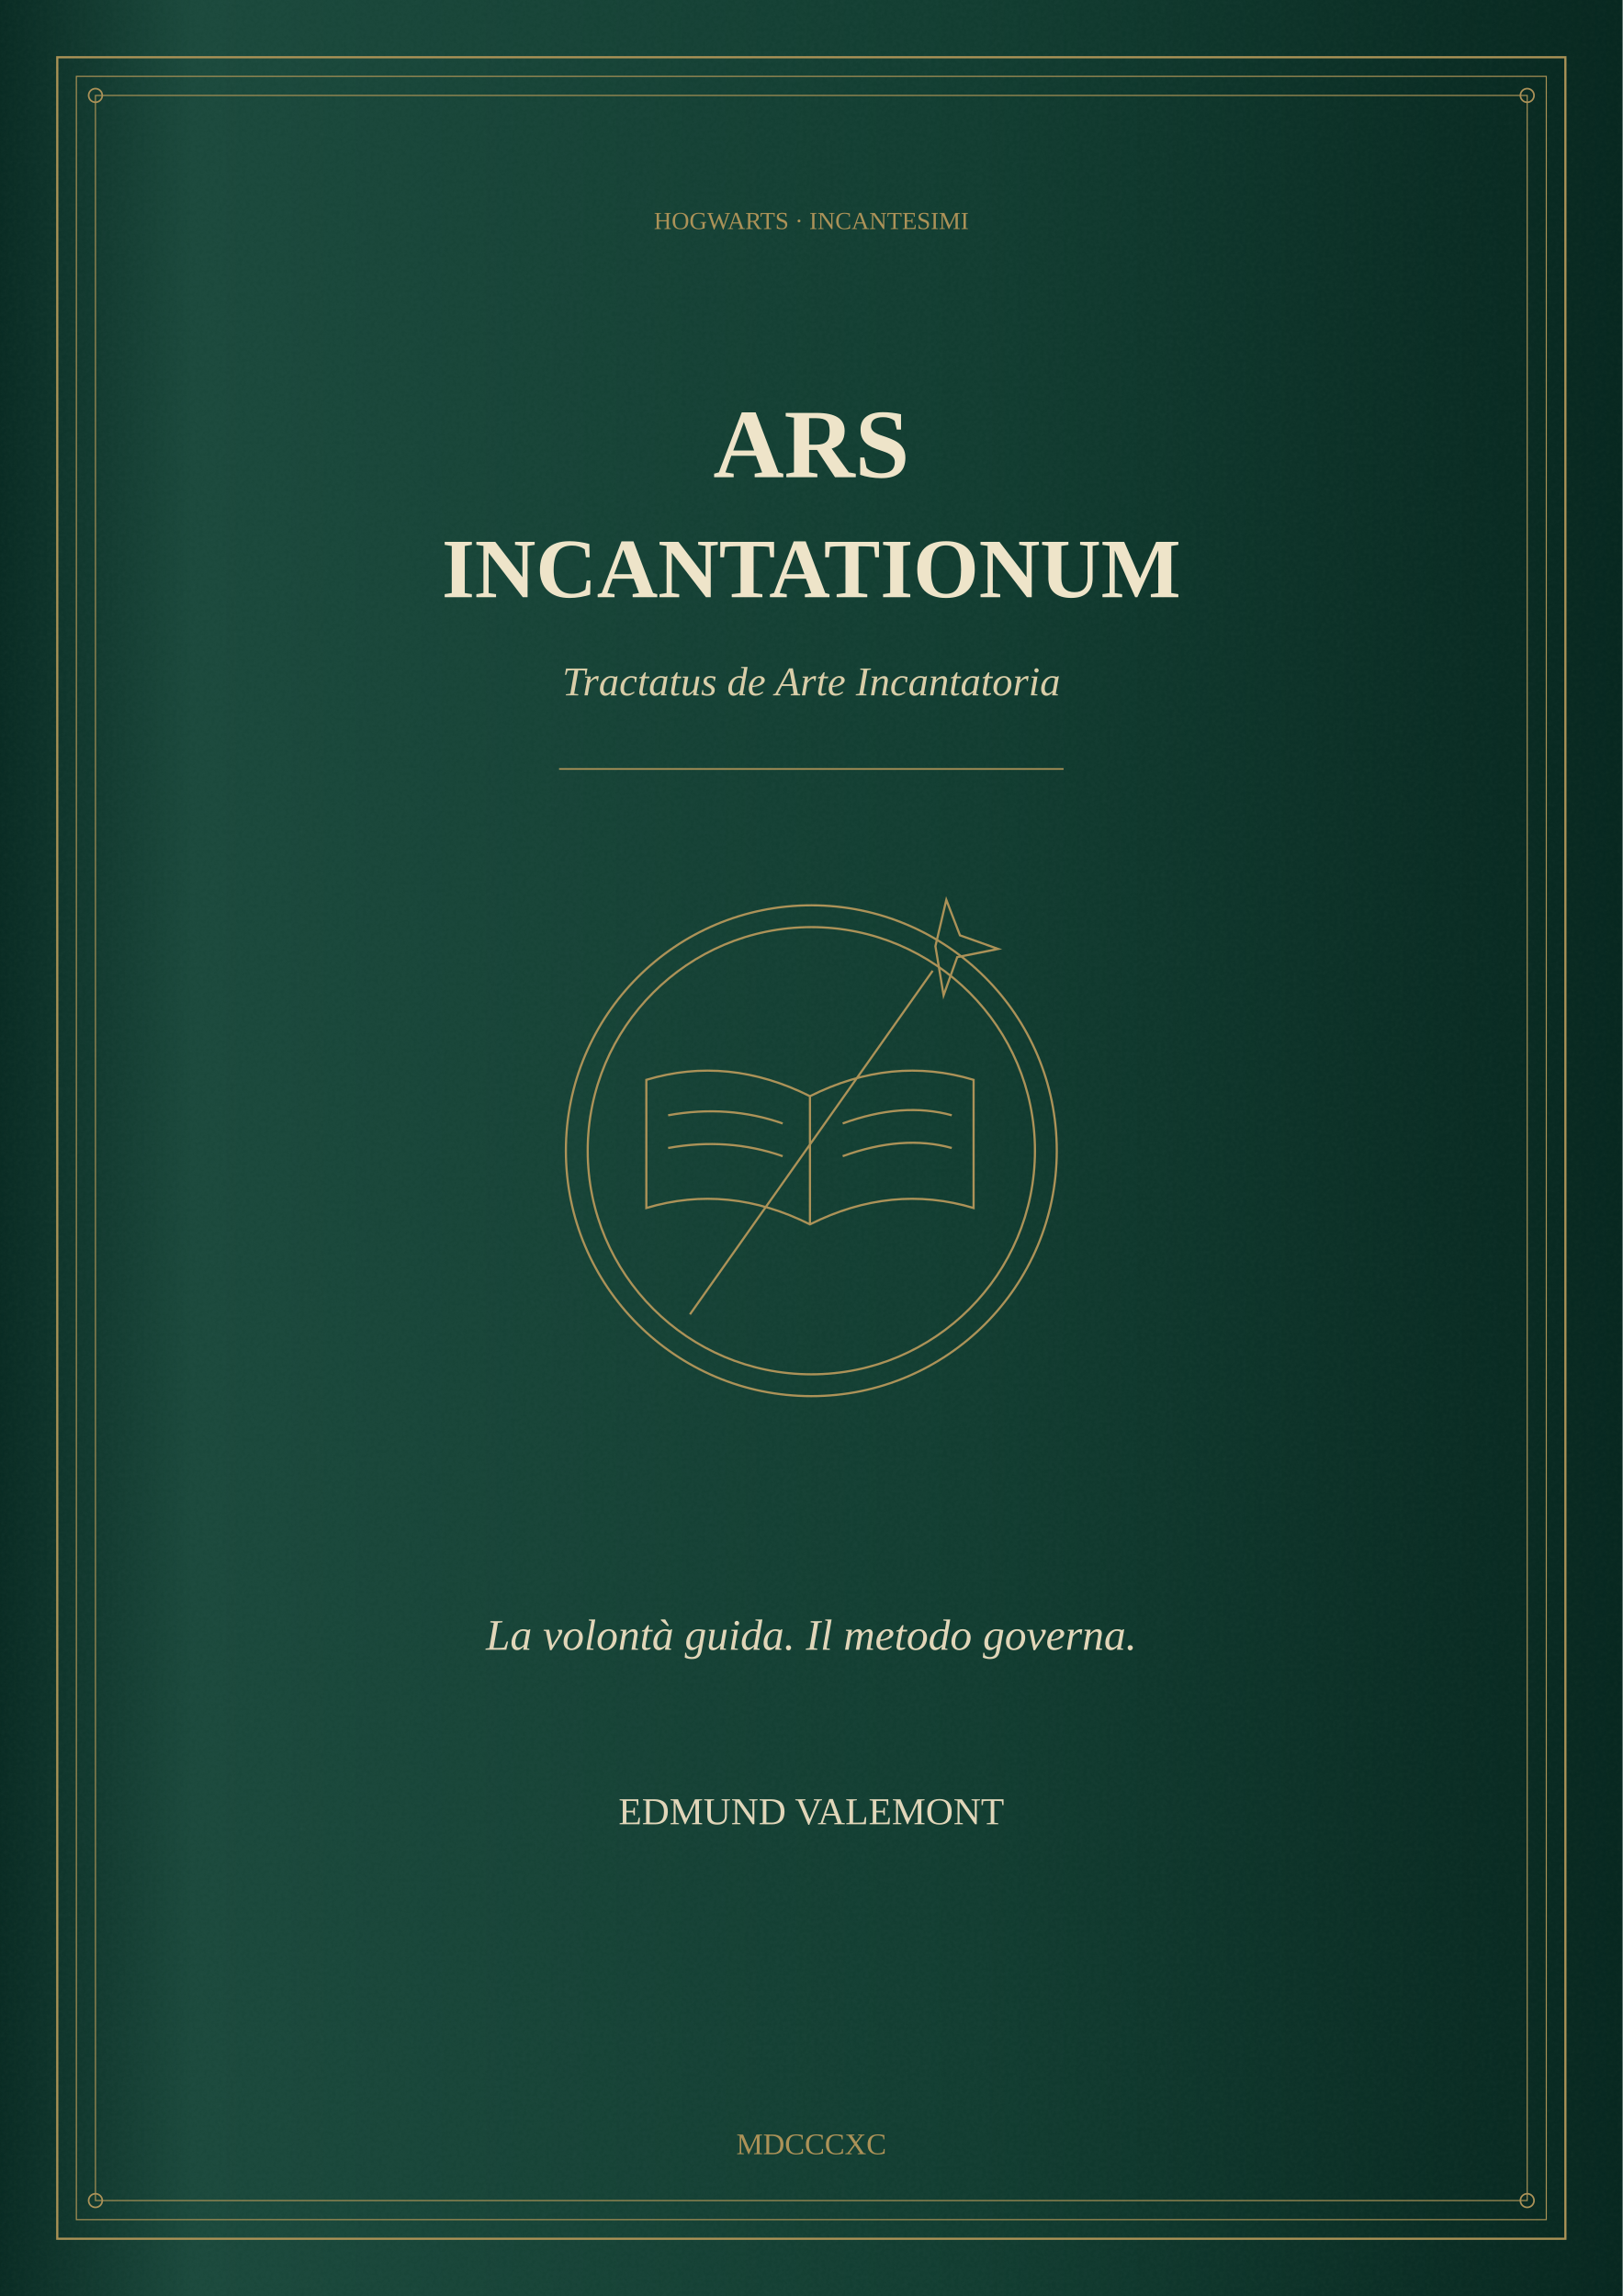
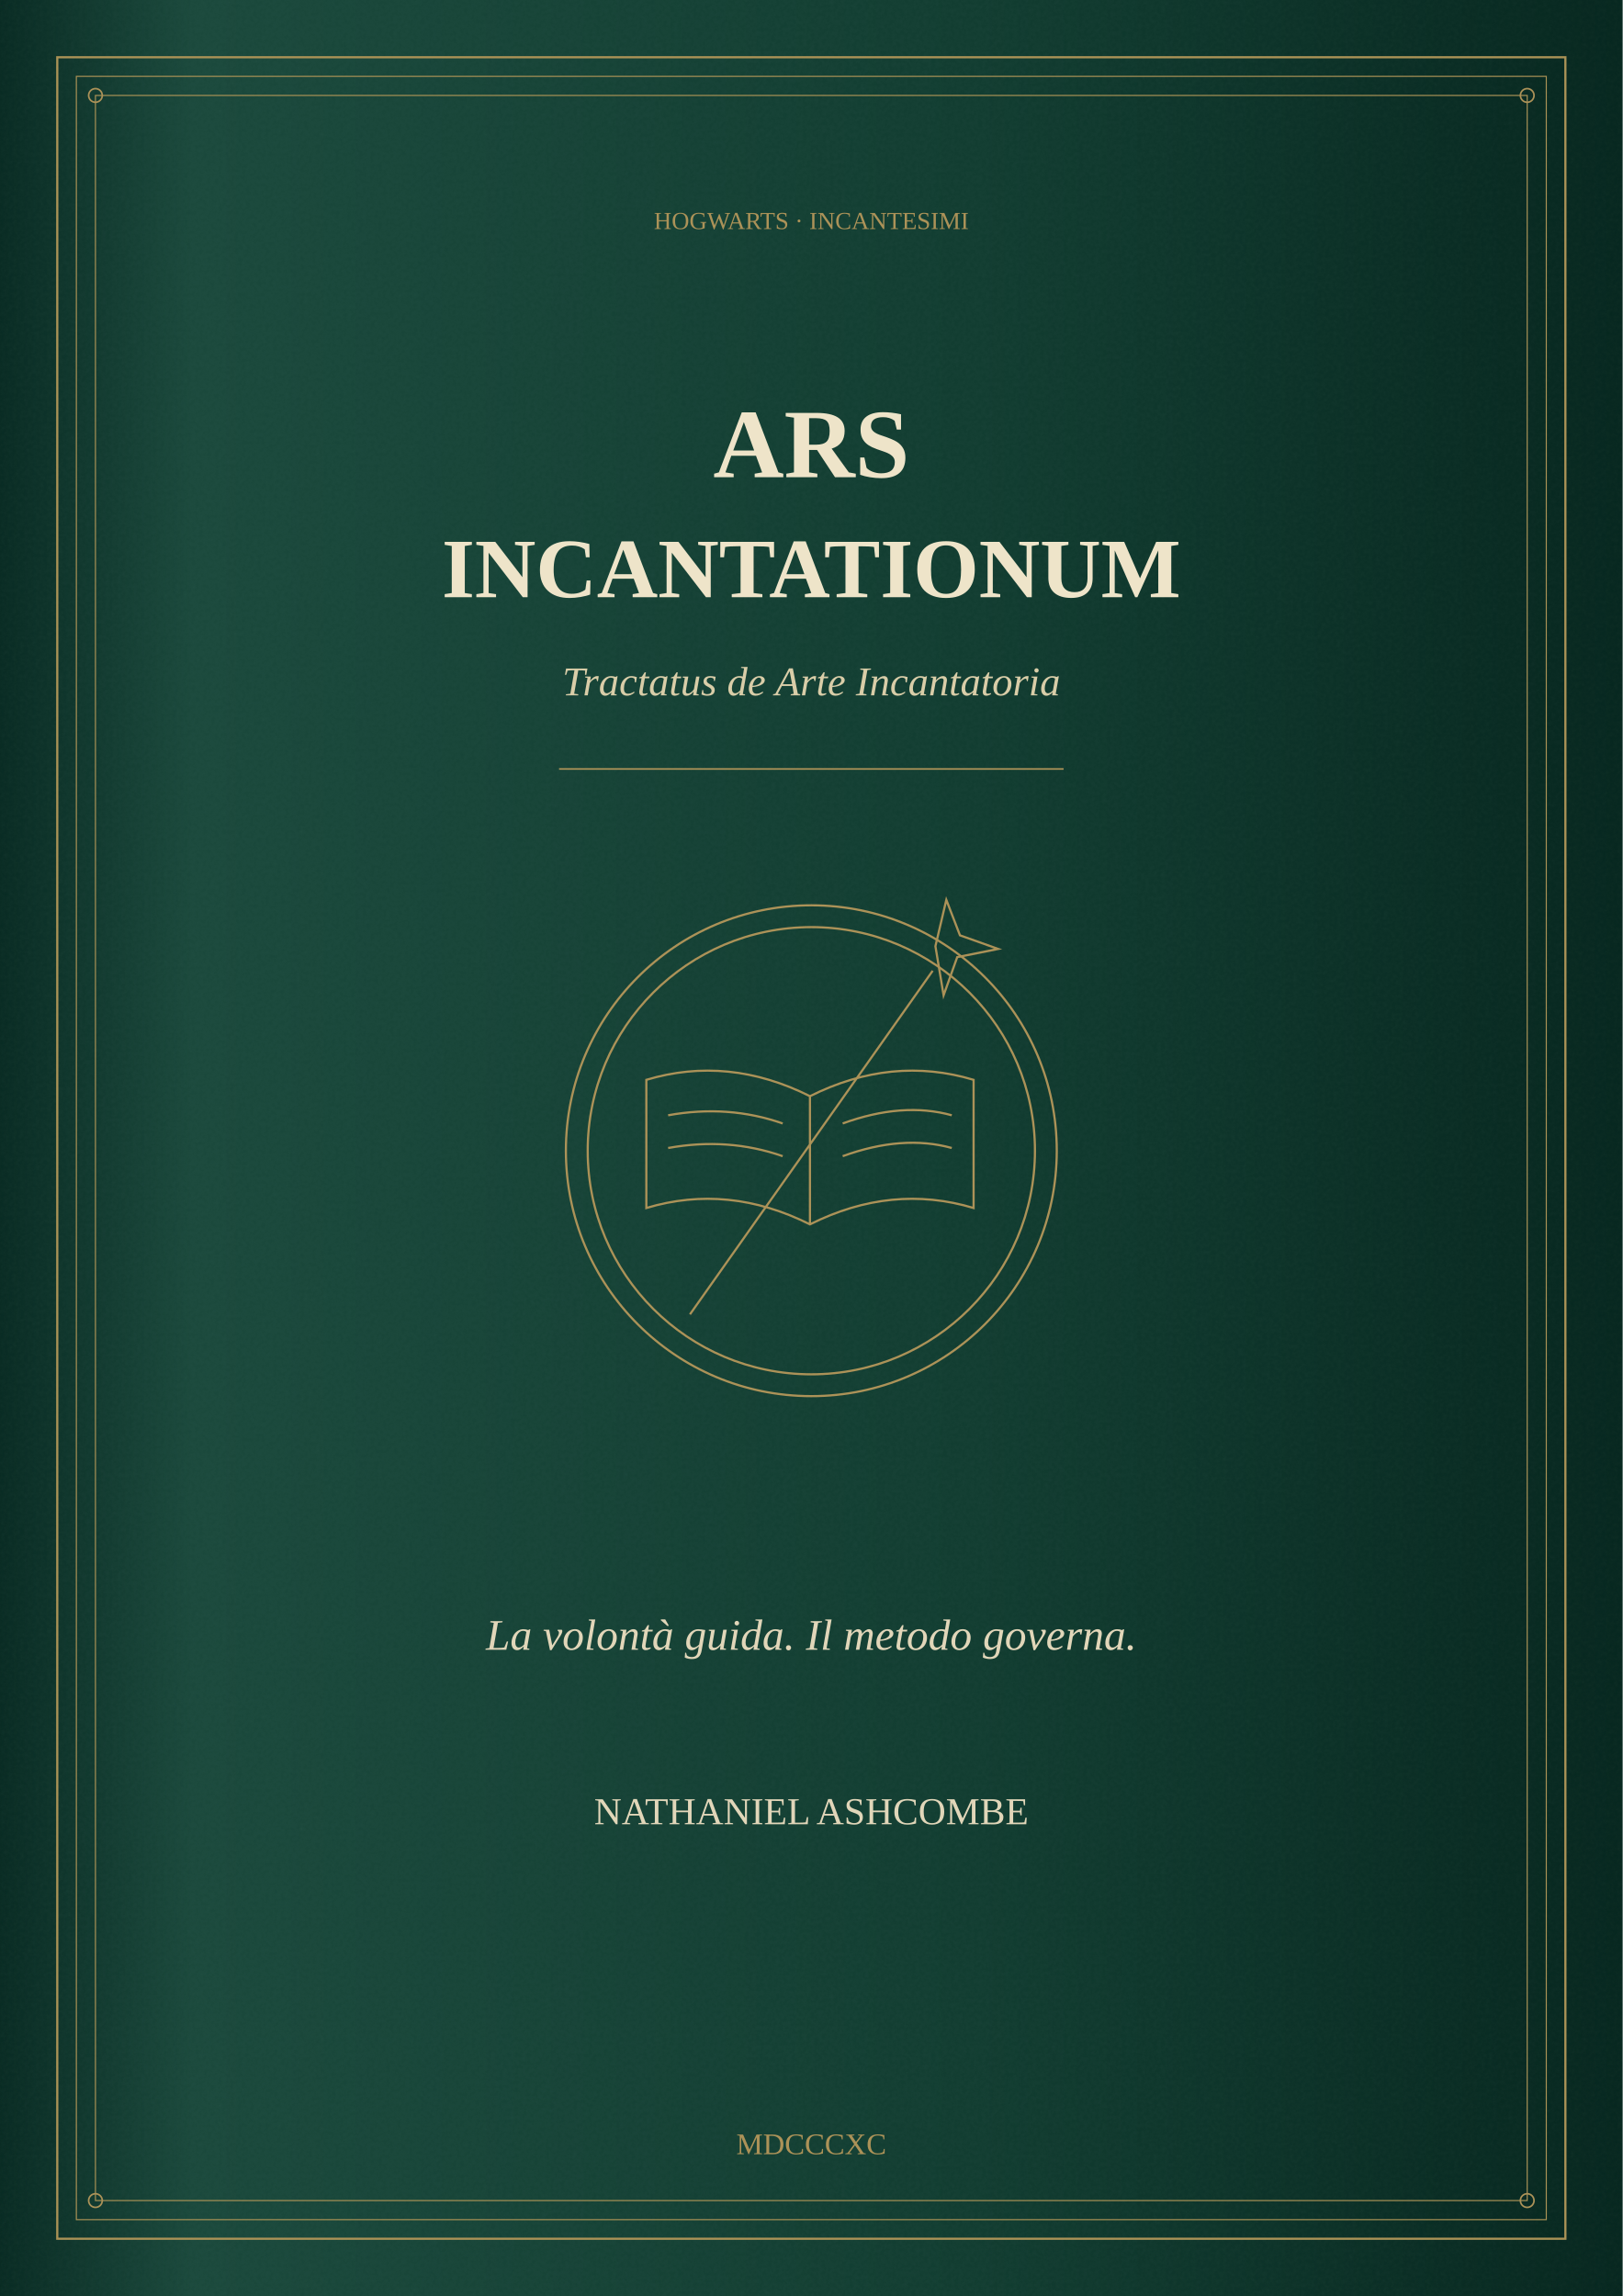
<svg xmlns="http://www.w3.org/2000/svg" width="595" height="842" viewBox="0 0 595 842">
  <defs>
    <filter id="grain">
      <feTurbulence type="fractalNoise" baseFrequency=".7" numOctaves="3" stitchTiles="stitch" />
      <feColorMatrix type="saturate" values="0" />
    </filter>
    <pattern id="paper" width="595" height="842" patternUnits="userSpaceOnUse">
      <rect width="595" height="842" filter="url(#grain)" opacity=".17" />
    </pattern>
    <linearGradient id="leather">
      <stop stop-color="#072a22" />
      <stop offset=".12" stop-color="#19483b" />
      <stop offset=".6" stop-color="#103c30" />
      <stop offset="1" stop-color="#05261e" />
    </linearGradient>
  </defs>
  <rect width="595" height="842" fill="url(#leather)" />
  <rect width="595" height="842" fill="url(#paper)" opacity=".22" />
  <rect x="21" y="21" width="553" height="800" fill="none" stroke="#aa9256" stroke-width="0.8" />
  <rect x="28" y="28" width="539" height="786" fill="none" stroke="#aa9256" stroke-width="0.4" />
  <rect x="35" y="35" width="525" height="772" fill="none" stroke="#aa9256" stroke-width="0.4" />
  <circle cx="35" cy="35" r="2.5" fill="none" stroke="#ac9258" stroke-width=".6" />
  <circle cx="35" cy="807" r="2.5" fill="none" stroke="#ac9258" stroke-width=".6" />
  <circle cx="560" cy="35" r="2.5" fill="none" stroke="#ac9258" stroke-width=".6" />
  <circle cx="560" cy="807" r="2.5" fill="none" stroke="#ac9258" stroke-width=".6" />
  <text x="297.5" y="84" font-family="Georgia, Times New Roman, serif" font-size="9" fill="#ac9258" text-anchor="middle">HOGWARTS · INCANTESIMI</text>
  <text x="297.5" y="175" font-family="Georgia, Times New Roman, serif" font-size="36" fill="#eee4c9" font-weight="bold" text-anchor="middle">ARS</text>
  <text x="297.5" y="219" font-family="Georgia, Times New Roman, serif" font-size="31" fill="#eee4c9" font-weight="bold" text-anchor="middle">INCANTATIONUM</text>
  <text x="297.5" y="255" font-family="Georgia, Times New Roman, serif" font-size="15" fill="#d9cda8" text-anchor="middle" font-style="italic">Tractatus de Arte Incantatoria</text>
  <path d="M205 282H390" stroke="#ac9258" stroke-width=".6" />
  <g fill="none" stroke="#ac9258" stroke-width=".8">
    <circle cx="297.5" cy="422" r="90" />
    <circle cx="297.5" cy="422" r="82" />
    <path d="M237 443v-47q30-9 60 6 30-15 60-6v47q-30-9-60 6-30-15-60-6zM297 402v47M245 409q22-4 42 3M245 421q22-4 42 3M309 412q22-8 40-3M309 424q22-8 40-3M253 482l89-126" />
    <path d="m343 347 4-17 5 13 14 5-15 3-5 14z" />
  </g>
  <text x="297.5" y="605" font-family="Georgia, Times New Roman, serif" font-size="16" fill="#e1d6b9" text-anchor="middle" font-style="italic">La volontà guida. Il metodo governa.</text>
-   <text x="297.5" y="669" font-family="Georgia, Times New Roman, serif" font-size="14" fill="#e1d6b9" text-anchor="middle">EDMUND VALEMONT</text>
+   <text x="297.5" y="669" font-family="Georgia, Times New Roman, serif" font-size="14" fill="#e1d6b9" text-anchor="middle">NATHANIEL ASHCOMBE</text>
  <text x="297.5" y="790" font-family="Georgia, Times New Roman, serif" font-size="11" fill="#ac9258" text-anchor="middle">MDCCCXC</text>
</svg>
